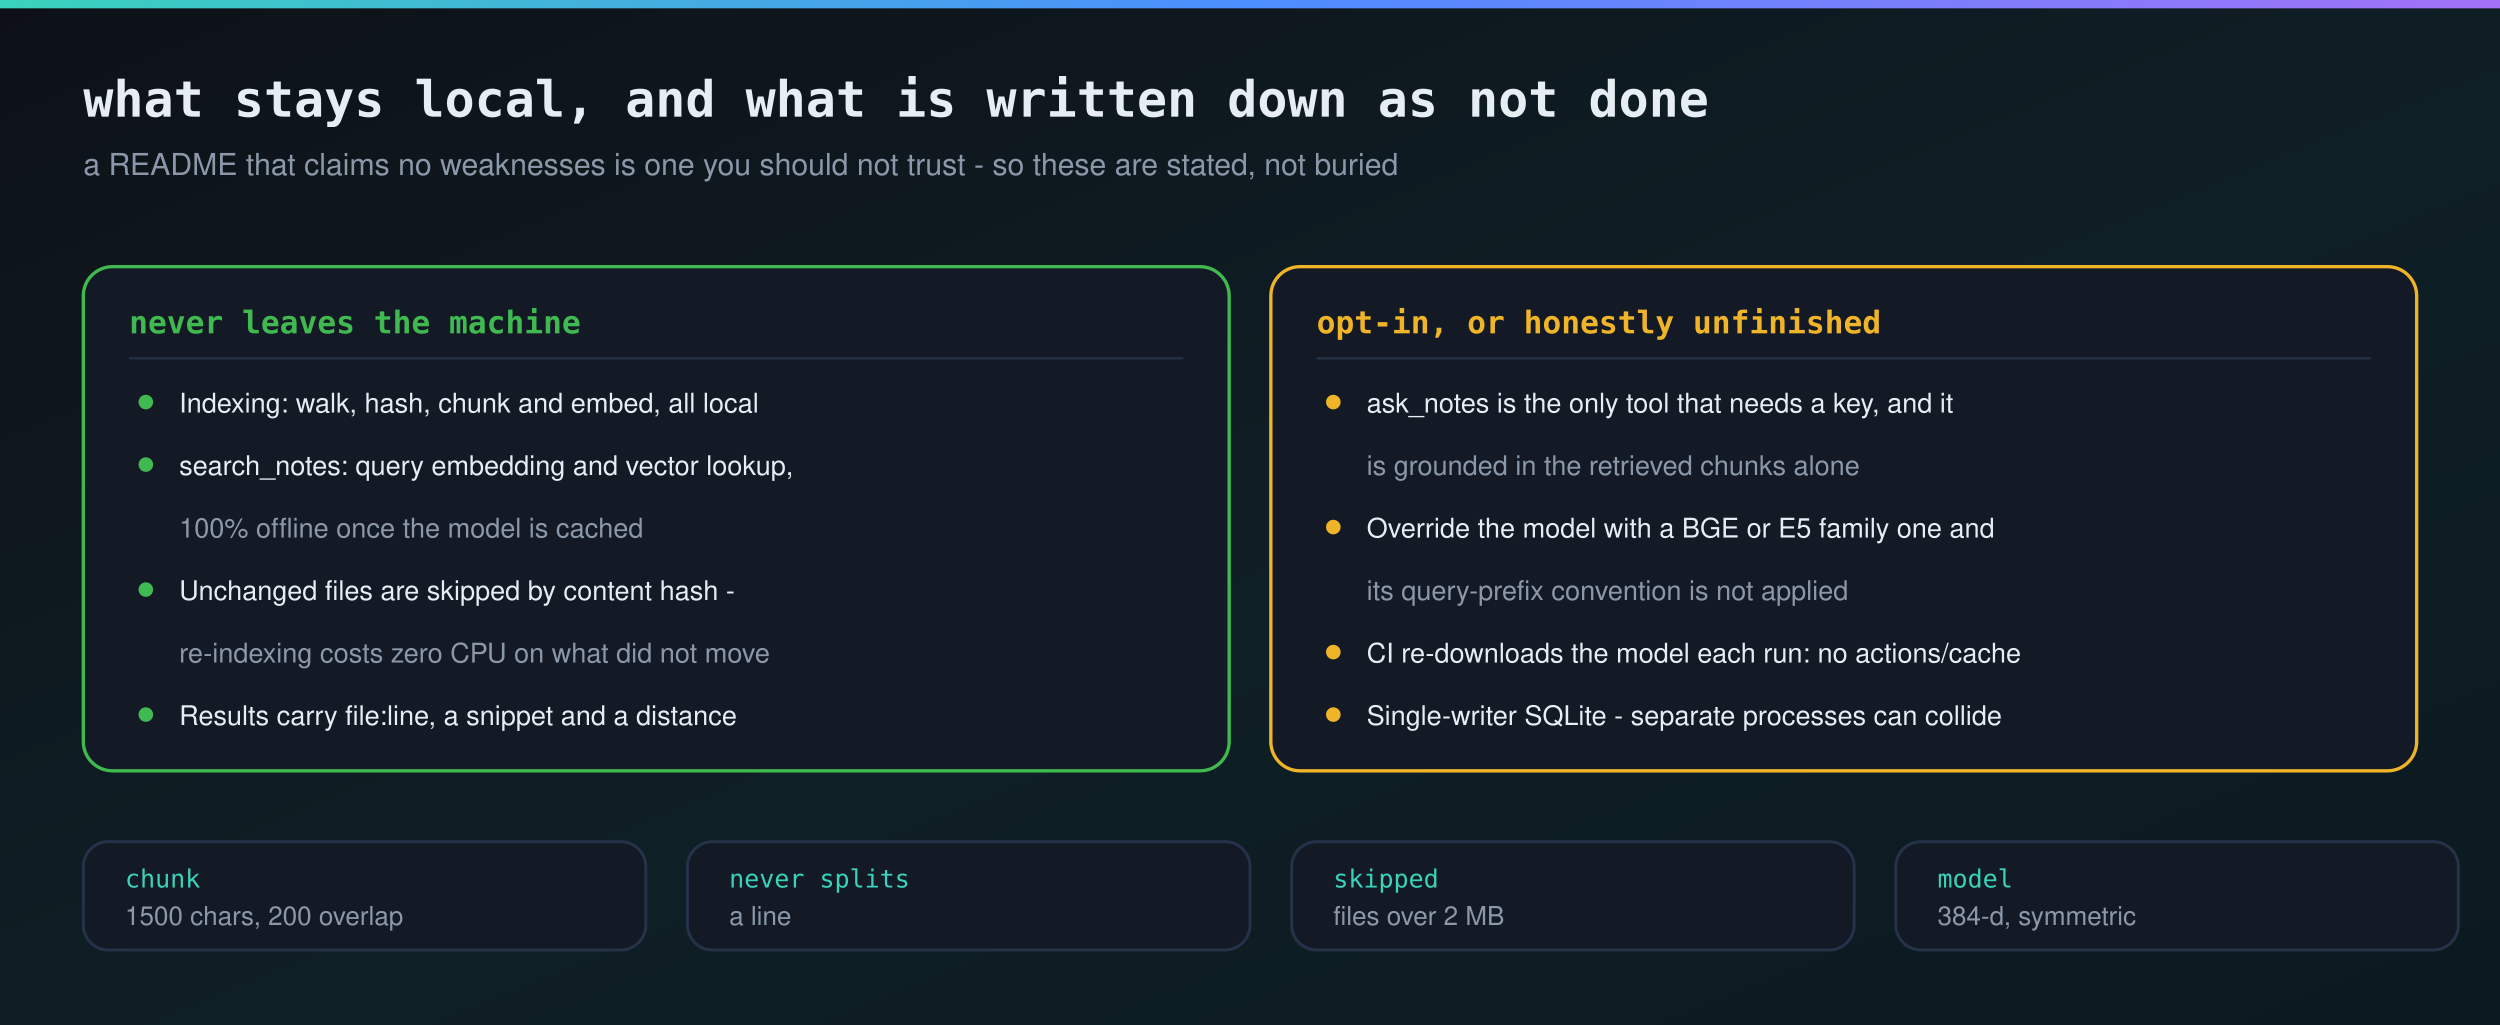
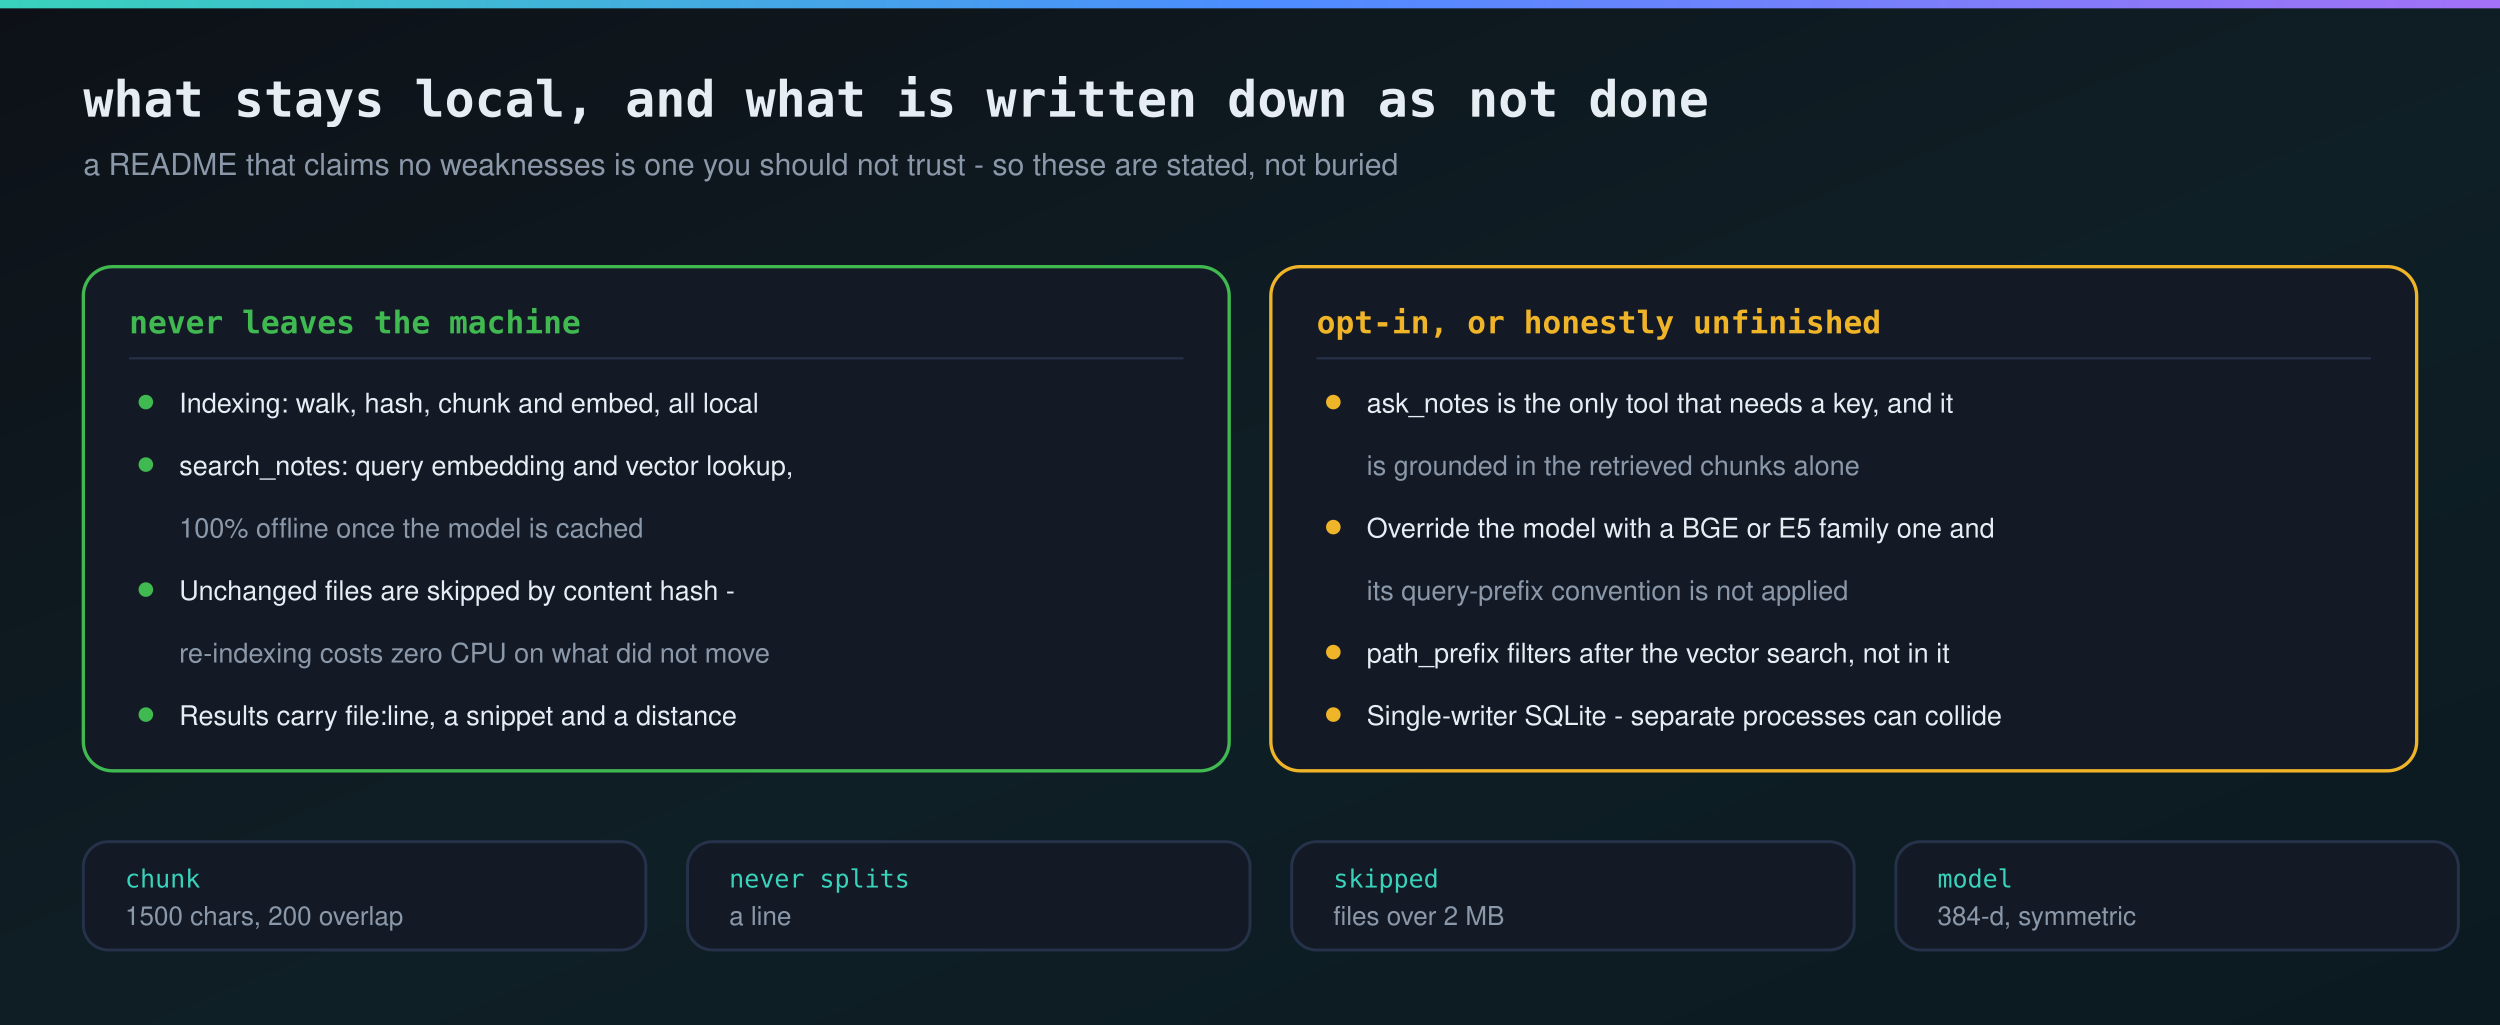
- <svg xmlns="http://www.w3.org/2000/svg" viewBox="0 0 1200 492" width="1200" height="492" role="img" aria-label="What never leaves the machine - walking, hashing, chunking, embedding and the whole vector search path, with unchanged files skipped by content hash and results carrying file, line and distance - against what is opt-in or honestly unfinished: ask_notes needs an API key and is grounded only in retrieved chunks, an overridden asymmetric model gets no query prefix, CI re-downloads the model each run, and SQLite is a single writer.">
+ <svg xmlns="http://www.w3.org/2000/svg" viewBox="0 0 1200 492" width="1200" height="492" role="img" aria-label="What never leaves the machine - walking, hashing, chunking, embedding and the whole vector search path, with unchanged files skipped by content hash and results carrying file, line and distance - against what is opt-in or honestly unfinished: ask_notes needs an API key and is grounded only in retrieved chunks, an overridden asymmetric model gets no query prefix, path_prefix filters after the vector search rather than inside it, and SQLite is a single writer.">
  <defs>
    <linearGradient id="bg" x1="0" y1="0" x2="1" y2="1">
      <stop offset="0%" stop-color="#0d1117" />
      <stop offset="55%" stop-color="#0f1f26" />
      <stop offset="100%" stop-color="#0b1920" />
    </linearGradient>
    <linearGradient id="accent" x1="0" y1="0" x2="1" y2="0">
      <stop offset="0%" stop-color="#39d3bb" />
      <stop offset="50%" stop-color="#4c8dff" />
      <stop offset="100%" stop-color="#a371f7" />
    </linearGradient>
    <marker id="arrow" viewBox="0 0 10 10" refX="9" refY="5" markerWidth="7" markerHeight="7" orient="auto-start-reverse">
      <path d="M0 0 L10 5 L0 10 z" fill="#8b98a9" />
    </marker>
  </defs>
  <rect width="1200" height="492" fill="url(#bg)" />
  <rect x="0" y="0" width="1200" height="4" fill="url(#accent)" />
  <text x="40" y="56" font-family="ui-monospace, SFMono-Regular, Menlo, Consolas, monospace" font-size="24" font-weight="700" fill="#e6edf3">what stays local, and what is written down as not done</text>
  <text x="40" y="84" font-family="-apple-system, BlinkMacSystemFont, Segoe UI, Helvetica, Arial, sans-serif" font-size="14.5" fill="#8b98a9">a README that claims no weaknesses is one you should not trust - so these are stated, not buried</text>
  <rect x="40" y="128" width="550" height="242" rx="14" fill="#131a26" stroke="#3fb950" stroke-width="1.6" />
  <text x="62" y="160" font-family="ui-monospace, SFMono-Regular, Menlo, Consolas, monospace" font-size="15" font-weight="700" fill="#3fb950">never leaves the machine</text>
  <path d="M62 172 L568 172" stroke="#26324a" stroke-width="1" />
  <circle cx="70" cy="193" r="3.5" fill="#3fb950" />
  <text x="86" y="198" font-family="-apple-system, BlinkMacSystemFont, Segoe UI, Helvetica, Arial, sans-serif" font-size="13" fill="#e6edf3">Indexing: walk, hash, chunk and embed, all local</text>
  <circle cx="70" cy="223" r="3.5" fill="#3fb950" />
  <text x="86" y="228" font-family="-apple-system, BlinkMacSystemFont, Segoe UI, Helvetica, Arial, sans-serif" font-size="13" fill="#e6edf3">search_notes: query embedding and vector lookup,</text>
  <text x="86" y="258" font-family="-apple-system, BlinkMacSystemFont, Segoe UI, Helvetica, Arial, sans-serif" font-size="13" fill="#8b98a9">100% offline once the model is cached</text>
  <circle cx="70" cy="283" r="3.5" fill="#3fb950" />
  <text x="86" y="288" font-family="-apple-system, BlinkMacSystemFont, Segoe UI, Helvetica, Arial, sans-serif" font-size="13" fill="#e6edf3">Unchanged files are skipped by content hash -</text>
  <text x="86" y="318" font-family="-apple-system, BlinkMacSystemFont, Segoe UI, Helvetica, Arial, sans-serif" font-size="13" fill="#8b98a9">re-indexing costs zero CPU on what did not move</text>
  <circle cx="70" cy="343" r="3.5" fill="#3fb950" />
  <text x="86" y="348" font-family="-apple-system, BlinkMacSystemFont, Segoe UI, Helvetica, Arial, sans-serif" font-size="13" fill="#e6edf3">Results carry file:line, a snippet and a distance</text>
  <rect x="610" y="128" width="550" height="242" rx="14" fill="#131a26" stroke="#f0b429" stroke-width="1.6" />
  <text x="632" y="160" font-family="ui-monospace, SFMono-Regular, Menlo, Consolas, monospace" font-size="15" font-weight="700" fill="#f0b429">opt-in, or honestly unfinished</text>
  <path d="M632 172 L1138 172" stroke="#26324a" stroke-width="1" />
  <circle cx="640" cy="193" r="3.5" fill="#f0b429" />
  <text x="656" y="198" font-family="-apple-system, BlinkMacSystemFont, Segoe UI, Helvetica, Arial, sans-serif" font-size="13" fill="#e6edf3">ask_notes is the only tool that needs a key, and it</text>
  <text x="656" y="228" font-family="-apple-system, BlinkMacSystemFont, Segoe UI, Helvetica, Arial, sans-serif" font-size="13" fill="#8b98a9">is grounded in the retrieved chunks alone</text>
  <circle cx="640" cy="253" r="3.5" fill="#f0b429" />
  <text x="656" y="258" font-family="-apple-system, BlinkMacSystemFont, Segoe UI, Helvetica, Arial, sans-serif" font-size="13" fill="#e6edf3">Override the model with a BGE or E5 family one and</text>
  <text x="656" y="288" font-family="-apple-system, BlinkMacSystemFont, Segoe UI, Helvetica, Arial, sans-serif" font-size="13" fill="#8b98a9">its query-prefix convention is not applied</text>
  <circle cx="640" cy="313" r="3.5" fill="#f0b429" />
-   <text x="656" y="318" font-family="-apple-system, BlinkMacSystemFont, Segoe UI, Helvetica, Arial, sans-serif" font-size="13" fill="#e6edf3">CI re-downloads the model each run: no actions/cache</text>
+   <text x="656" y="318" font-family="-apple-system, BlinkMacSystemFont, Segoe UI, Helvetica, Arial, sans-serif" font-size="13" fill="#e6edf3">path_prefix filters after the vector search, not in it</text>
  <circle cx="640" cy="343" r="3.5" fill="#f0b429" />
  <text x="656" y="348" font-family="-apple-system, BlinkMacSystemFont, Segoe UI, Helvetica, Arial, sans-serif" font-size="13" fill="#e6edf3">Single-writer SQLite - separate processes can collide</text>
  <rect x="40" y="404" width="270" height="52" rx="12" fill="#131a26" stroke="#26324a" stroke-width="1.4" />
  <text x="60" y="426" text-anchor="start" font-family="ui-monospace, SFMono-Regular, Menlo, Consolas, monospace" font-size="12" fill="#39d3bb">chunk</text>
  <text x="60" y="444" text-anchor="start" font-family="-apple-system, BlinkMacSystemFont, Segoe UI, Helvetica, Arial, sans-serif" font-size="12.5" fill="#8b98a9">1500 chars, 200 overlap</text>
  <rect x="330" y="404" width="270" height="52" rx="12" fill="#131a26" stroke="#26324a" stroke-width="1.4" />
  <text x="350" y="426" text-anchor="start" font-family="ui-monospace, SFMono-Regular, Menlo, Consolas, monospace" font-size="12" fill="#39d3bb">never splits</text>
  <text x="350" y="444" text-anchor="start" font-family="-apple-system, BlinkMacSystemFont, Segoe UI, Helvetica, Arial, sans-serif" font-size="12.5" fill="#8b98a9">a line</text>
  <rect x="620" y="404" width="270" height="52" rx="12" fill="#131a26" stroke="#26324a" stroke-width="1.4" />
  <text x="640" y="426" text-anchor="start" font-family="ui-monospace, SFMono-Regular, Menlo, Consolas, monospace" font-size="12" fill="#39d3bb">skipped</text>
  <text x="640" y="444" text-anchor="start" font-family="-apple-system, BlinkMacSystemFont, Segoe UI, Helvetica, Arial, sans-serif" font-size="12.5" fill="#8b98a9">files over 2 MB</text>
  <rect x="910" y="404" width="270" height="52" rx="12" fill="#131a26" stroke="#26324a" stroke-width="1.4" />
  <text x="930" y="426" text-anchor="start" font-family="ui-monospace, SFMono-Regular, Menlo, Consolas, monospace" font-size="12" fill="#39d3bb">model</text>
  <text x="930" y="444" text-anchor="start" font-family="-apple-system, BlinkMacSystemFont, Segoe UI, Helvetica, Arial, sans-serif" font-size="12.5" fill="#8b98a9">384-d, symmetric</text>
</svg>
